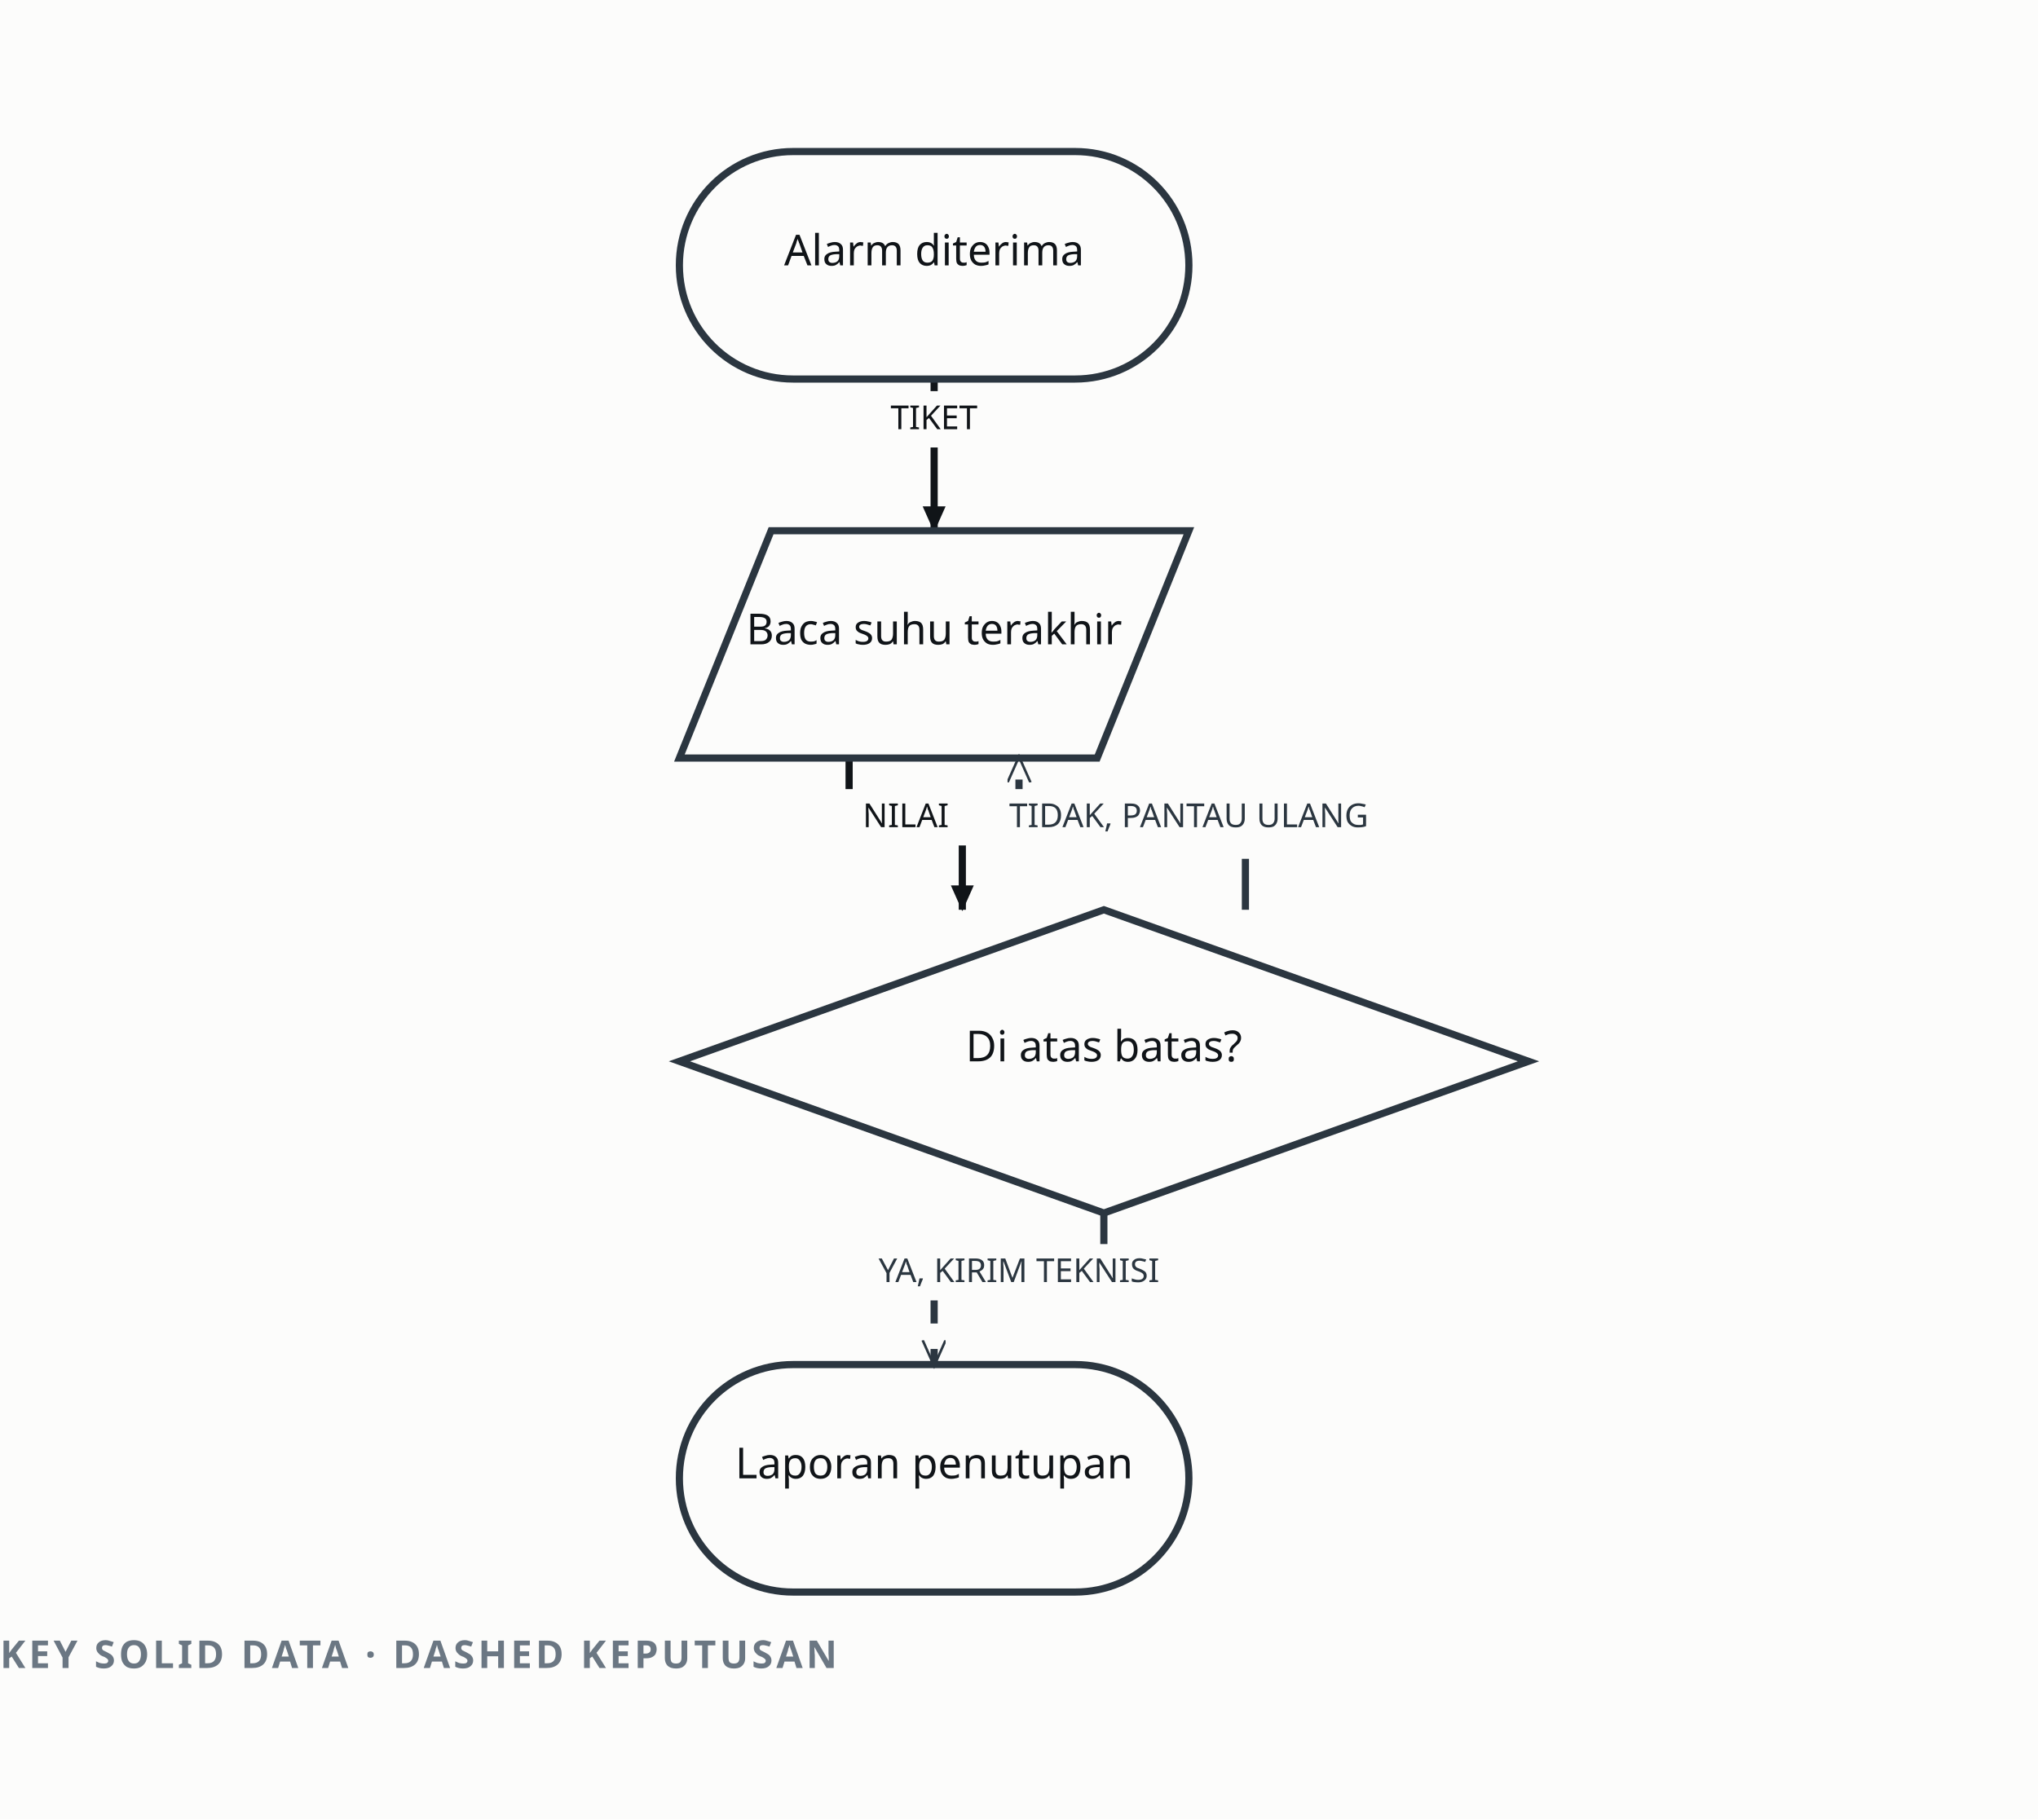
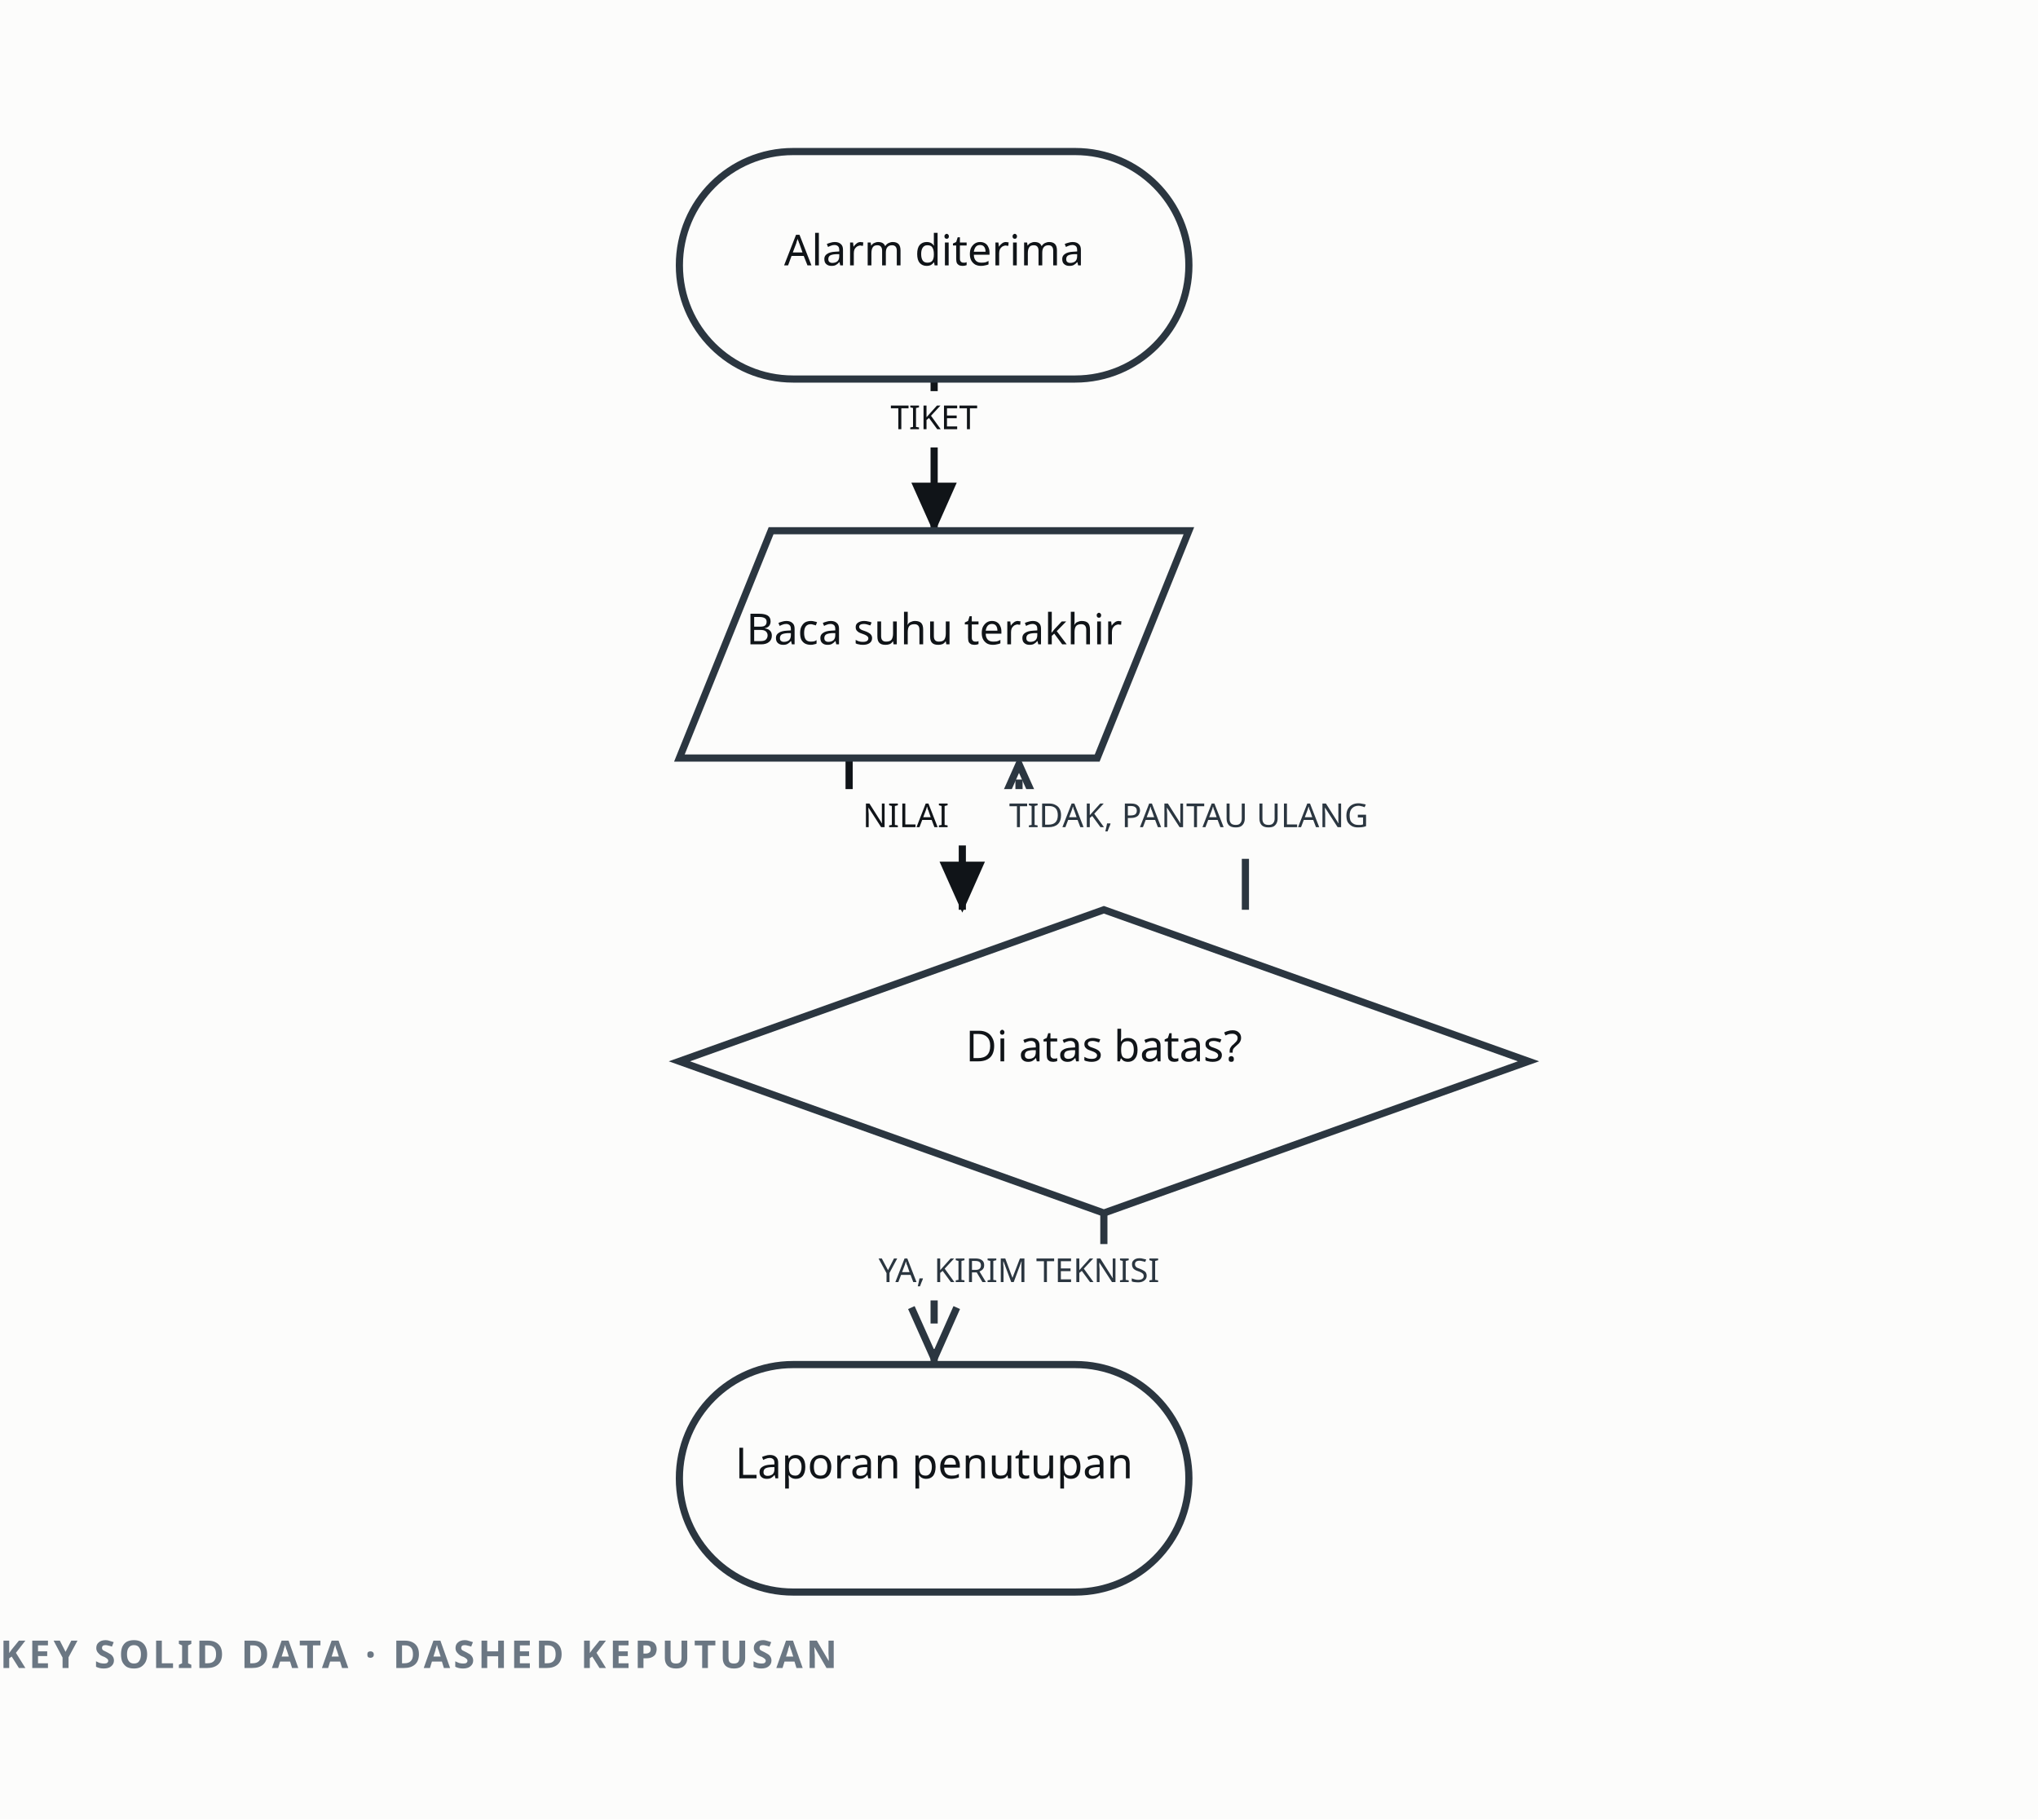
<svg xmlns="http://www.w3.org/2000/svg" width="128.0mm" height="114.3mm" viewBox="0 0 128.0 114.3" version="1.1">
  <defs>
-     <marker id="head-control" markerWidth="4" markerHeight="4" refX="3.4" refY="1.6" orient="auto">
-       <path d="M0,0 L3.6,1.6 L0,3.2" fill="none" stroke="#2B3640" stroke-width="0.35" />
+     <marker id="head-control" markerUnits="userSpaceOnUse" markerWidth="5.2" markerHeight="4.85" refX="4.58" refY="2.42" orient="auto">
+       <path d="M1.0,1.0 L4.2,2.42 L1.0,3.85" fill="none" stroke="#2B3640" stroke-width="0.45" />
    </marker>
-     <marker id="head-data" markerWidth="4" markerHeight="4" refX="3.4" refY="1.6" orient="auto">
-       <path d="M0,0 L3.6,1.6 L0,3.2 Z" fill="#101418" />
+     <marker id="head-data" markerUnits="userSpaceOnUse" markerWidth="5.2" markerHeight="4.85" refX="4.02" refY="2.42" orient="auto">
+       <path d="M1.0,1.0 L4.2,2.42 L1.0,3.85 Z" fill="#101418" />
    </marker>
  </defs>
  <rect x="0" y="0" width="128.0" height="114.3" fill="#FCFCFB" />
  <path d="M 58.67 23.81 L 58.67 28.57 L 58.67 28.57 L 58.67 28.57 L 58.67 28.57 L 58.67 33.34" fill="none" stroke="#101418" stroke-width="0.45" marker-end="url(#head-data)" data-mark="link" data-series="data" data-index="0" />
  <path d="M 53.33 47.62 L 53.33 52.39 L 53.33 52.39 L 60.44 52.39 L 60.44 52.39 L 60.44 57.15" fill="none" stroke="#101418" stroke-width="0.45" marker-end="url(#head-data)" data-mark="link" data-series="data" data-index="1" />
  <path d="M 69.33 76.2 L 69.33 80.96 L 69.33 80.96 L 58.67 80.96 L 58.67 80.96 L 58.67 85.72" fill="none" stroke="#2B3640" stroke-width="0.45" stroke-dasharray="3.2,1.6" marker-end="url(#head-control)" data-mark="link" data-series="control" data-index="2" />
  <path d="M 78.22 57.15 L 78.22 52.39 L 78.22 52.39 L 64.0 52.39 L 64.0 52.39 L 64.0 47.62" fill="none" stroke="#2B3640" stroke-width="0.45" stroke-dasharray="3.2,1.6" marker-end="url(#head-control)" data-mark="link" data-series="control" data-index="3" />
  <rect x="54.74" y="24.57" width="7.84" height="3.54" fill="#FCFCFB" />
  <text x="58.67" y="26.96" font-family="IBM Plex Mono" font-size="2.081" font-weight="400" fill="#101418" text-anchor="middle">TIKET</text>
  <rect x="52.97" y="49.57" width="7.84" height="3.54" fill="#FCFCFB" />
  <text x="56.89" y="51.96" font-family="IBM Plex Mono" font-size="2.081" font-weight="400" fill="#101418" text-anchor="middle">NILAI</text>
  <rect x="52.58" y="78.15" width="22.83" height="3.54" fill="#FCFCFB" />
  <text x="64.0" y="80.54" font-family="IBM Plex Mono" font-size="2.081" font-weight="400" fill="#2B3640" text-anchor="middle">YA, KIRIM TEKNISI</text>
  <rect x="62.0" y="49.57" width="25.33" height="3.54" fill="#FCFCFB" />
  <text x="74.67" y="51.96" font-family="IBM Plex Mono" font-size="2.081" font-weight="400" fill="#2B3640" text-anchor="middle">TIDAK, PANTAU ULANG</text>
  <rect x="42.67" y="9.52" width="32.0" height="14.29" rx="7.14" ry="7.14" data-node="mulai" fill="none" stroke="#2B3640" stroke-width="0.45" data-mark="node" data-index="0" />
  <text x="58.67" y="16.67" font-family="IBM Plex Sans Condensed" font-size="2.681" font-weight="400" fill="#101418" text-anchor="middle">Alarm diterima</text>
  <polygon points="48.43,33.34 74.67,33.34 68.91,47.62 42.67,47.62" data-node="baca" fill="none" stroke="#2B3640" stroke-width="0.45" data-mark="node" data-index="1" />
  <text x="58.67" y="40.48" font-family="IBM Plex Sans Condensed" font-size="2.681" font-weight="400" fill="#101418" text-anchor="middle">Baca suhu terakhir</text>
  <polygon points="69.33,57.15 96.0,66.67 69.33,76.2 42.67,66.67" data-node="cek" fill="none" stroke="#2B3640" stroke-width="0.45" data-mark="node" data-index="2" />
  <text x="69.33" y="66.67" font-family="IBM Plex Sans Condensed" font-size="2.681" font-weight="400" fill="#101418" text-anchor="middle">Di atas batas?</text>
  <rect x="42.67" y="85.72" width="32.0" height="14.29" rx="7.14" ry="7.14" data-node="selesai" fill="none" stroke="#2B3640" stroke-width="0.45" data-mark="node" data-index="3" />
  <text x="58.67" y="92.87" font-family="IBM Plex Sans Condensed" font-size="2.681" font-weight="400" fill="#101418" text-anchor="middle">Laporan penutupan</text>
  <text x="0" y="104.78" font-family="IBM Plex Sans Condensed" font-size="2.399" font-weight="600" fill="#6B7783" text-anchor="start" letter-spacing="0.216">KEY  SOLID DATA  ·  DASHED KEPUTUSAN</text>
</svg>
